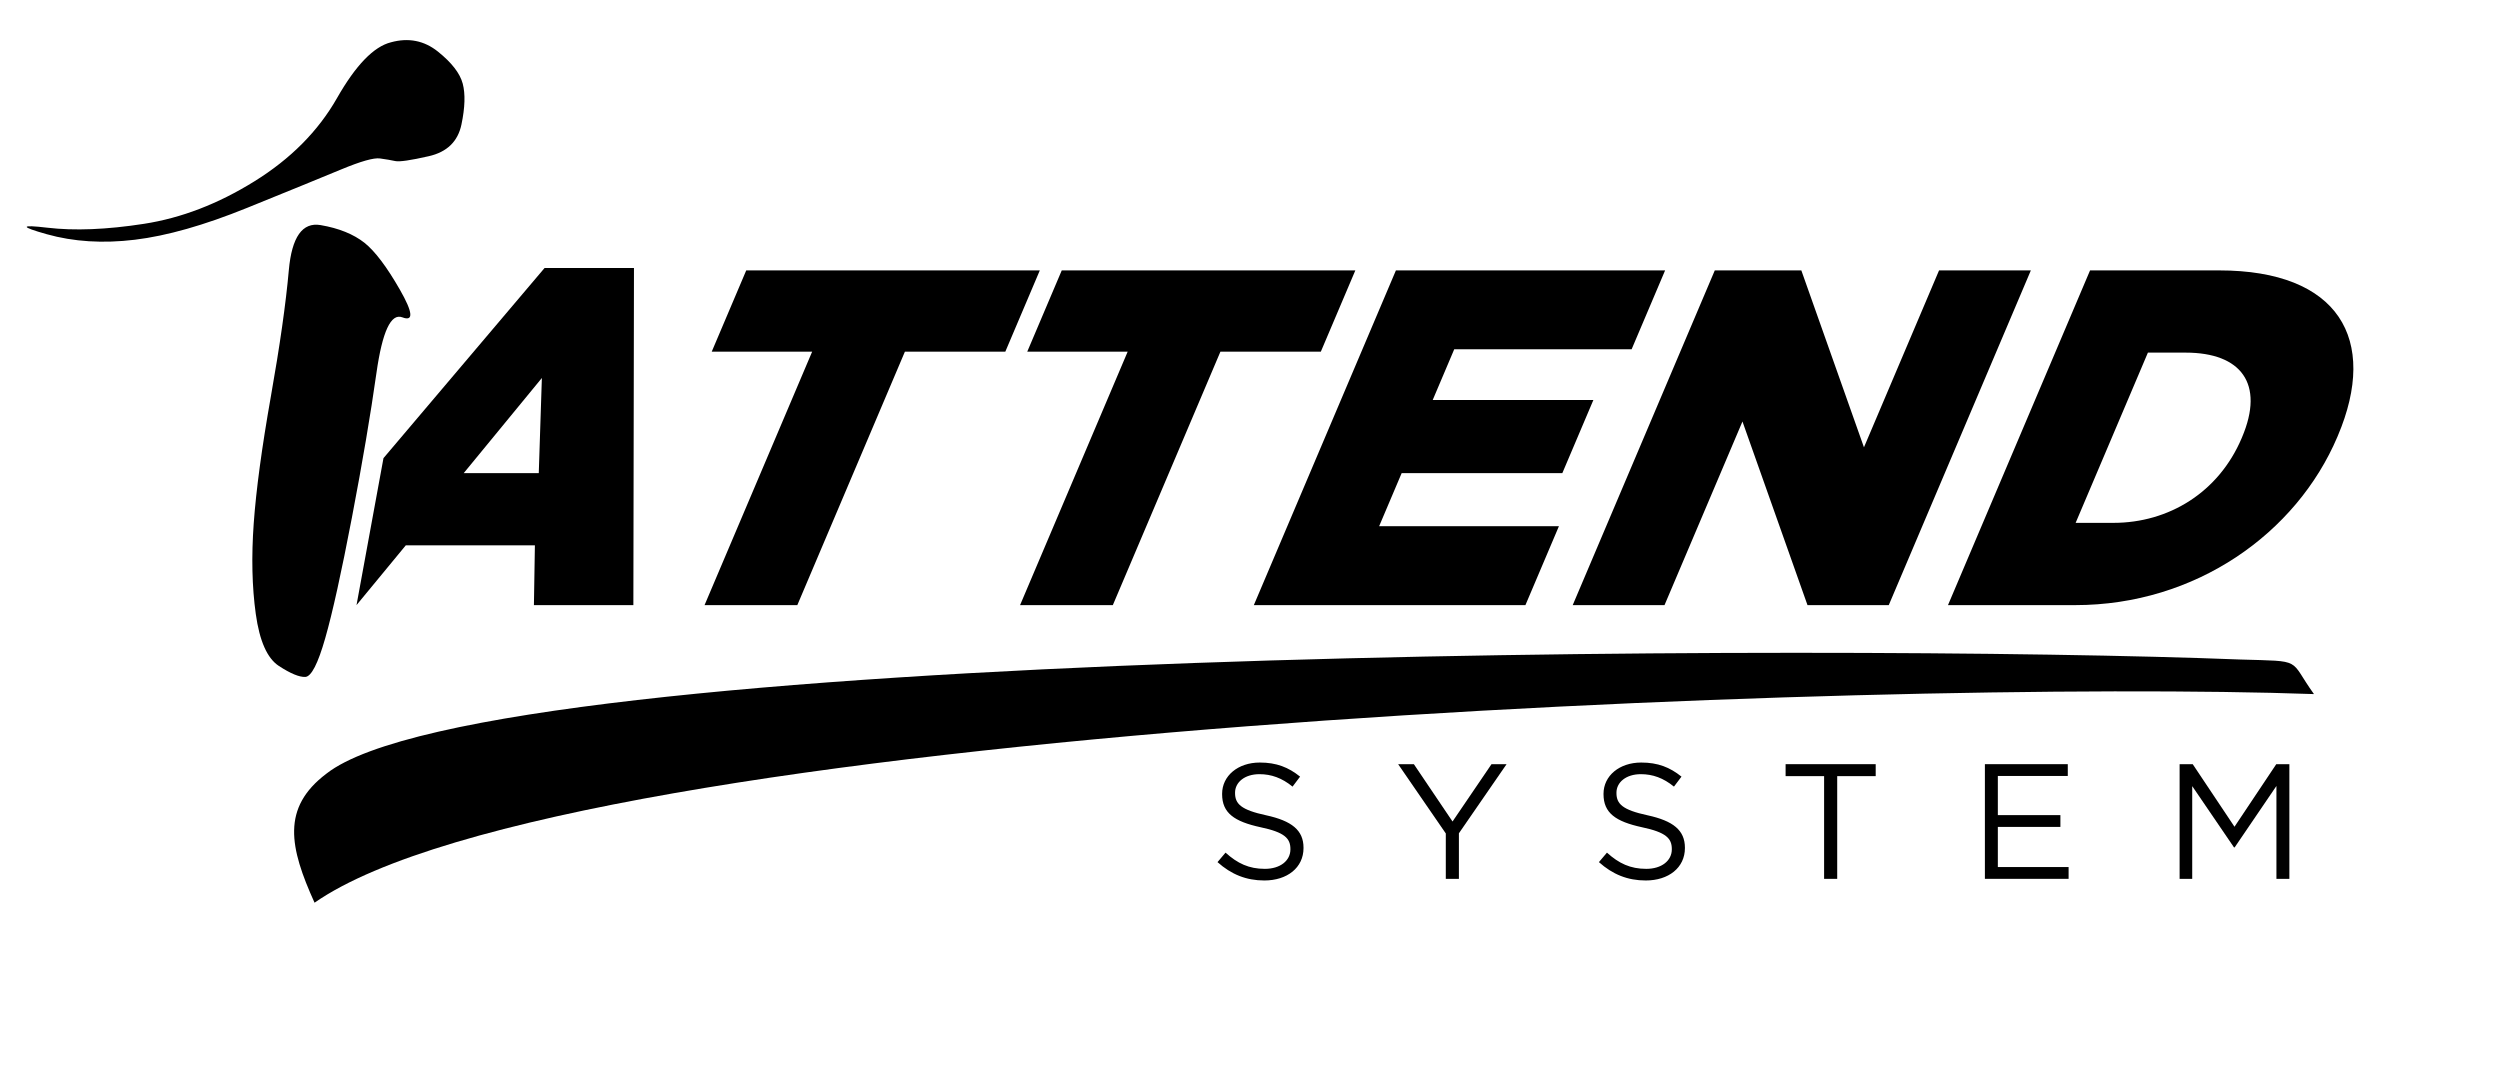
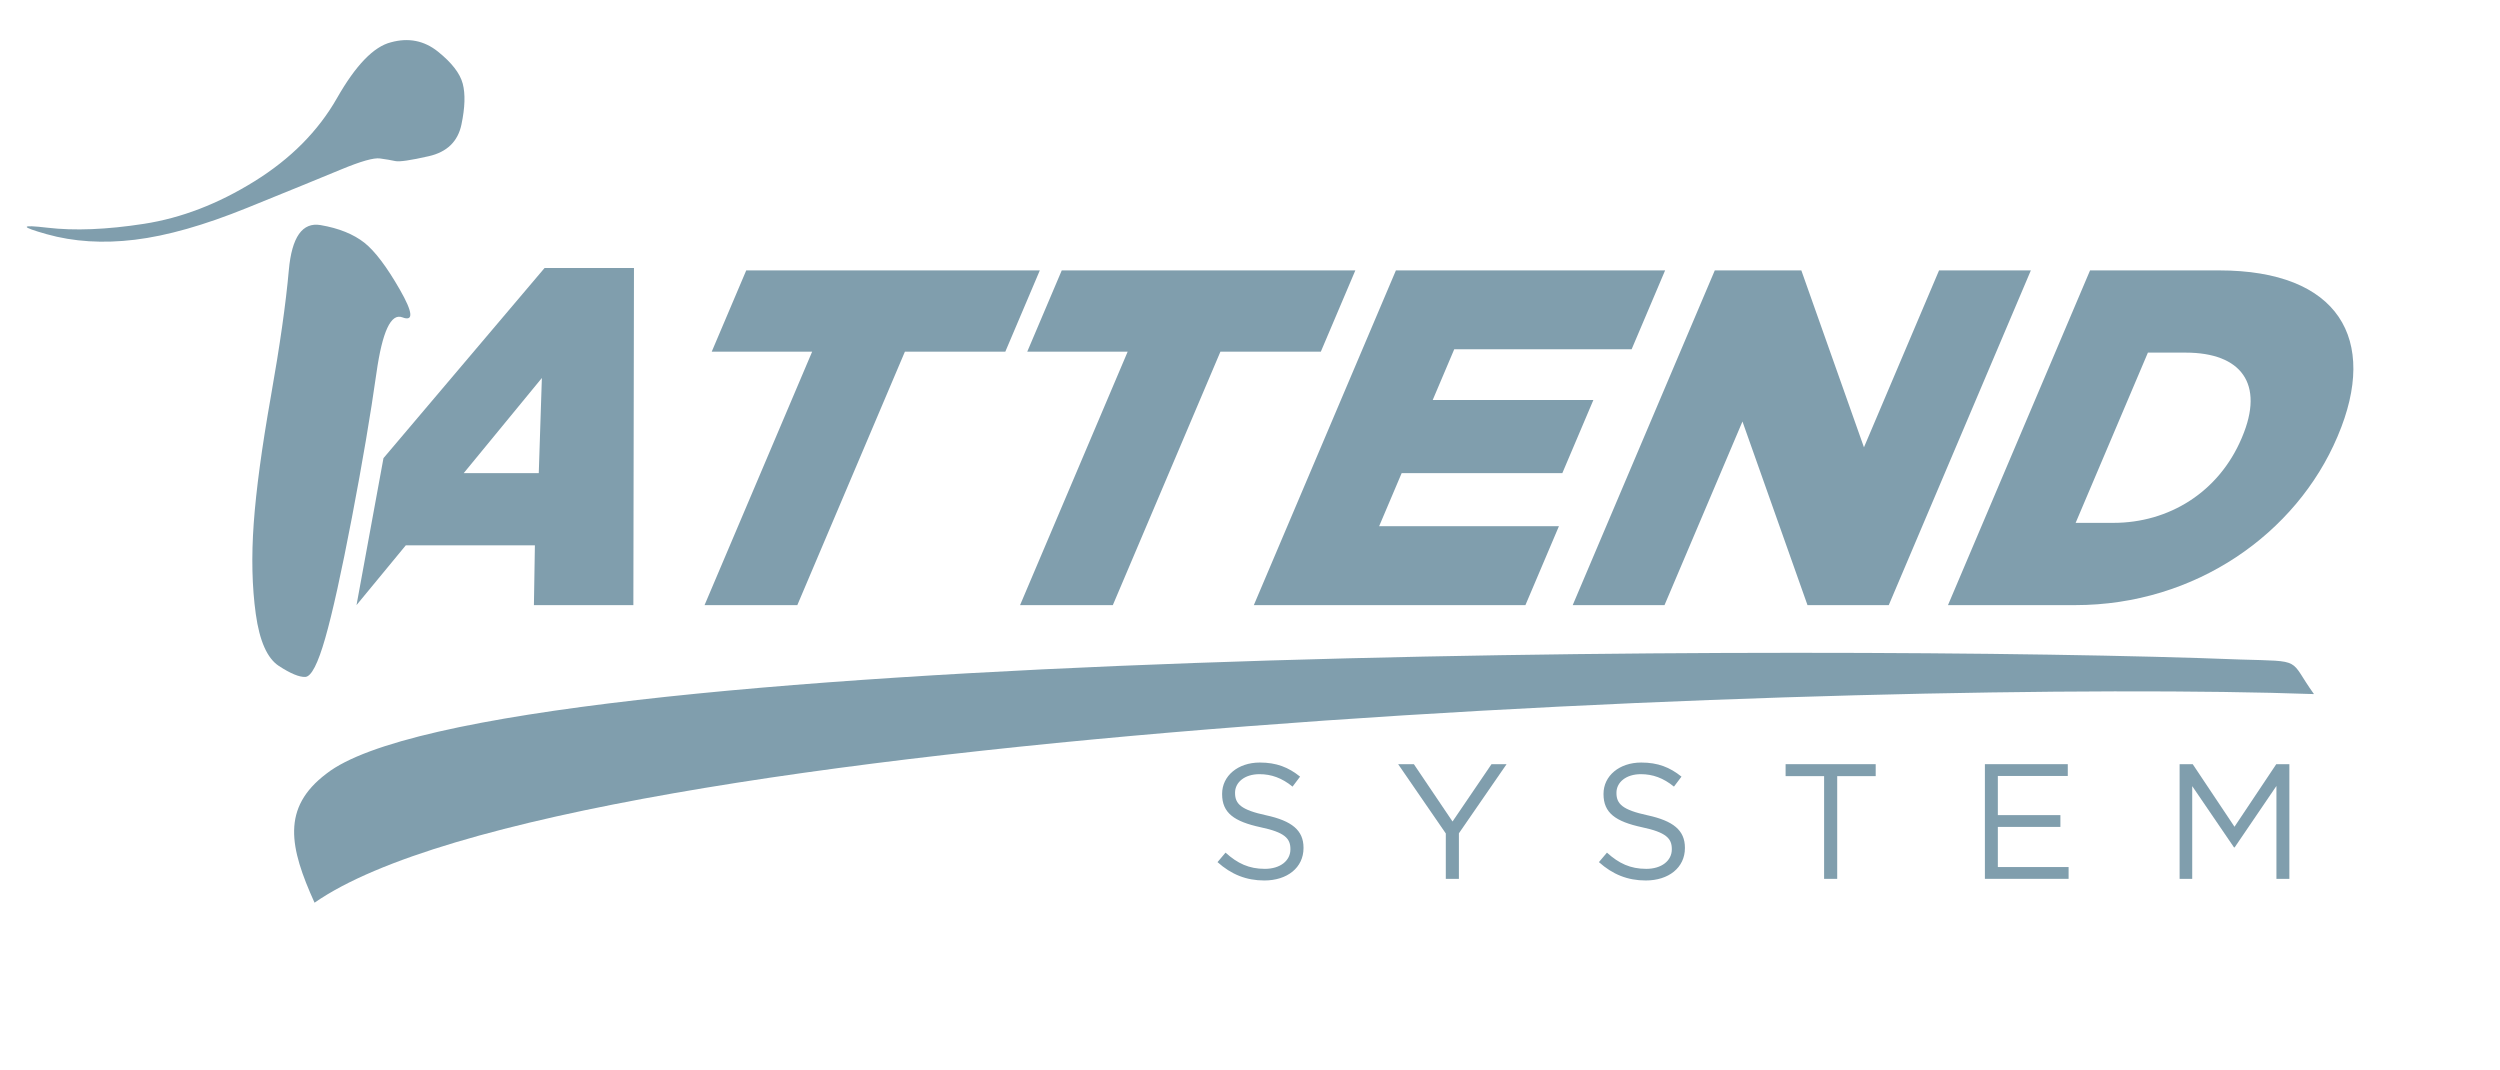
<svg xmlns="http://www.w3.org/2000/svg" version="1.1" id="Layer_1" x="0px" y="0px" width="187px" height="80px" viewBox="0 0 187 80" enable-background="new 0 0 187 80" xml:space="preserve">
  <g>
-     <path d="M40.733,20.047h6.688l-0.045,25.215h-7.439l0.073-4.471h-9.657l-3.686,4.471l2.017-10.993L40.733,20.047z M40.3,35.391   l0.232-7.118l-5.847,7.118H40.3z" />
-     <path d="M60.748,26.306h-7.511l2.581-6.08h21.96l-2.581,6.08h-7.511L59.64,45.262h-6.939L60.748,26.306z" />
-     <path d="M84.349,26.306h-7.511l2.581-6.08h21.96l-2.581,6.08h-7.511l-8.047,18.957h-6.939L84.349,26.306z" />
-     <path d="M104.414,20.226h20.136l-2.505,5.901h-13.269l-1.609,3.792h12.018l-2.323,5.472h-12.018l-1.685,3.97h13.448l-2.505,5.901   H93.787L104.414,20.226z" />
-     <path d="M128.266,20.226h6.474l4.684,13.233l5.617-13.233h6.867L141.28,45.262H135.2l-4.864-13.734l-5.83,13.734h-6.867   L128.266,20.226z" />
-     <path d="M156.336,20.226h9.657c8.941,0,11.942,5.15,8.875,12.375l-0.03,0.072c-3.067,7.225-10.602,12.59-19.615,12.59h-9.514   L156.336,20.226z M158.085,39.11c4.149,0,7.874-2.289,9.59-6.331l0.03-0.072c1.7-4.006-0.067-6.331-4.216-6.331h-2.826   l-5.405,12.733H158.085z" />
+     <path fill="#809EAD" d="M40.733,20.047h6.688l-0.045,25.215h-7.439l0.073-4.471h-9.657l-3.686,4.471l2.017-10.993L40.733,20.047z    M40.3,35.391l0.232-7.118l-5.847,7.118H40.3z" />
+     <path fill="#809EAD" d="M60.748,26.306h-7.511l2.581-6.08h21.96l-2.581,6.08h-7.511L59.64,45.262h-6.939L60.748,26.306z" />
+     <path fill="#809EAD" d="M84.349,26.306h-7.511l2.581-6.08h21.96l-2.581,6.08h-7.511L83.24,45.263h-6.939L84.349,26.306z" />
+     <path fill="#809EAD" d="M104.414,20.226h20.136l-2.505,5.901h-13.269l-1.609,3.792h12.018l-2.323,5.472h-12.018l-1.685,3.97h13.448   l-2.505,5.901H93.787L104.414,20.226z" />
+     <path fill="#809EAD" d="M128.266,20.226h6.474l4.684,13.233l5.617-13.233h6.867L141.28,45.262h-6.08l-4.864-13.734l-5.83,13.734   h-6.867L128.266,20.226z" />
+     <path fill="#809EAD" d="M156.336,20.226h9.657c8.941,0,11.942,5.15,8.875,12.375l-0.03,0.072   c-3.067,7.225-10.602,12.59-19.615,12.59h-9.514L156.336,20.226z M158.085,39.11c4.149,0,7.874-2.289,9.59-6.331l0.03-0.072   c1.7-4.006-0.067-6.331-4.216-6.331h-2.826l-5.405,12.733L158.085,39.11L158.085,39.11z" />
  </g>
-   <path d="M29.913,21.671c0.976,1.705,1.036,2.394,0.183,2.066c-0.853-0.328-1.499,1.061-1.938,4.163  c-0.438,3.104-1.05,6.707-1.834,10.809c-0.785,4.103-1.449,7.112-1.996,9.025c-0.546,1.914-1.044,2.88-1.493,2.9  c-0.448,0.02-1.108-0.254-1.977-0.822c-0.868-0.567-1.444-1.862-1.725-3.885c-0.282-2.022-0.333-4.283-0.154-6.786  c0.179-2.501,0.606-5.661,1.281-9.481c0.676-3.818,1.123-6.968,1.344-9.451c0.222-2.481,1.014-3.605,2.378-3.372  c1.364,0.234,2.46,0.677,3.288,1.329C28.056,18.798,28.937,19.966,29.913,21.671z M32.759,3.861  c1.031,0.827,1.648,1.624,1.852,2.393c0.204,0.77,0.172,1.789-0.095,3.06c-0.266,1.271-1.082,2.061-2.445,2.37  c-1.363,0.311-2.196,0.432-2.502,0.364c-0.304-0.067-0.687-0.132-1.148-0.196c-0.461-0.064-1.433,0.212-2.916,0.828  c-1.482,0.616-3.825,1.573-7.029,2.871c-3.204,1.299-6,2.093-8.387,2.381c-2.388,0.29-4.585,0.151-6.594-0.414  c-2.008-0.565-1.995-0.727,0.037-0.487c2.033,0.241,4.446,0.145,7.238-0.289c2.793-0.432,5.547-1.492,8.261-3.179  c2.715-1.685,4.773-3.76,6.177-6.225c1.403-2.464,2.75-3.856,4.039-4.175C30.558,2.804,31.729,3.036,32.759,3.861z" />
+   <path fill="#809EAD" d="M29.913,21.671c0.976,1.705,1.036,2.394,0.183,2.066c-0.853-0.328-1.499,1.061-1.938,4.163  c-0.438,3.104-1.05,6.707-1.834,10.809c-0.785,4.103-1.449,7.112-1.996,9.025c-0.546,1.914-1.044,2.88-1.493,2.9  c-0.448,0.02-1.108-0.254-1.977-0.822c-0.868-0.567-1.444-1.862-1.725-3.885c-0.282-2.022-0.333-4.283-0.154-6.786  c0.179-2.501,0.606-5.661,1.281-9.481c0.676-3.818,1.123-6.968,1.344-9.451c0.222-2.481,1.014-3.605,2.378-3.372  c1.364,0.234,2.46,0.677,3.288,1.329C28.056,18.798,28.937,19.966,29.913,21.671z M32.759,3.861  c1.031,0.827,1.648,1.624,1.852,2.393c0.204,0.77,0.172,1.789-0.095,3.06c-0.266,1.271-1.082,2.061-2.445,2.37  c-1.363,0.311-2.196,0.432-2.502,0.364c-0.304-0.067-0.687-0.132-1.148-0.196s-1.433,0.212-2.916,0.828  c-1.482,0.616-3.825,1.573-7.029,2.871c-3.204,1.299-6,2.093-8.387,2.381c-2.388,0.29-4.585,0.151-6.594-0.414  c-2.008-0.565-1.995-0.727,0.037-0.487c2.033,0.241,4.446,0.145,7.238-0.289c2.793-0.432,5.547-1.492,8.261-3.179  c2.715-1.685,4.773-3.76,6.177-6.225c1.403-2.464,2.75-3.856,4.039-4.175C30.558,2.804,31.729,3.036,32.759,3.861z" />
  <g>
-     <path d="M24.413,57.872c12.088-9.501,113.099-9.725,143.133-8.541c4.825,0.145,3.609-0.093,5.539,2.587   c-32.322-1.153-130.536,2.365-149.557,15.604C21.654,63.384,21.034,60.428,24.413,57.872z" />
+     <path fill="#809EAD" d="M24.413,57.872c12.088-9.501,113.099-9.725,143.133-8.541c4.825,0.145,3.609-0.093,5.539,2.587   c-32.322-1.153-130.536,2.365-149.557,15.604C21.654,63.384,21.034,60.428,24.413,57.872z" />
  </g>
  <g>
-     <path d="M91.07,64.487l0.601-0.71c0.894,0.809,1.752,1.213,2.94,1.213c1.152,0,1.912-0.612,1.912-1.458v-0.024   c0-0.796-0.429-1.25-2.23-1.63c-1.973-0.429-2.879-1.066-2.879-2.475v-0.025c0-1.348,1.188-2.34,2.818-2.34   c1.25,0,2.145,0.355,3.014,1.054l-0.563,0.747c-0.796-0.649-1.593-0.931-2.475-0.931c-1.115,0-1.826,0.613-1.826,1.385v0.024   c0,0.809,0.441,1.262,2.328,1.667c1.911,0.417,2.793,1.115,2.793,2.426v0.024c0,1.471-1.225,2.426-2.928,2.426   C93.214,65.86,92.1,65.406,91.07,64.487z" />
-     <path d="M108.146,62.343l-3.565-5.183h1.176l2.892,4.289l2.916-4.289h1.127l-3.566,5.171v3.406h-0.98V62.343z" />
-     <path d="M119.599,64.487l0.601-0.71c0.894,0.809,1.752,1.213,2.94,1.213c1.152,0,1.912-0.612,1.912-1.458v-0.024   c0-0.796-0.429-1.25-2.23-1.63c-1.973-0.429-2.879-1.066-2.879-2.475v-0.025c0-1.348,1.188-2.34,2.818-2.34   c1.25,0,2.145,0.355,3.014,1.054l-0.563,0.747c-0.796-0.649-1.593-0.931-2.475-0.931c-1.115,0-1.826,0.613-1.826,1.385v0.024   c0,0.809,0.441,1.262,2.328,1.667c1.911,0.417,2.793,1.115,2.793,2.426v0.024c0,1.471-1.225,2.426-2.928,2.426   C121.743,65.86,120.628,65.406,119.599,64.487z" />
-     <path d="M136.442,58.055h-2.879V57.16h6.739v0.895h-2.879v7.683h-0.98V58.055z" />
-     <path d="M148.47,57.16h6.2v0.882h-5.232v2.929h4.68v0.882h-4.68v3.002h5.293v0.882h-6.261V57.16z" />
-     <path d="M163.035,57.16h0.98l3.125,4.681l3.125-4.681h0.98v8.577h-0.968V58.79l-3.125,4.595h-0.049l-3.125-4.583v6.935h-0.943   V57.16z" />
+     <path fill="#809EAD" d="M91.07,64.487l0.601-0.71c0.894,0.809,1.752,1.213,2.94,1.213c1.152,0,1.912-0.612,1.912-1.458v-0.024   c0-0.796-0.429-1.25-2.23-1.63c-1.973-0.429-2.879-1.066-2.879-2.475v-0.025c0-1.348,1.188-2.34,2.818-2.34   c1.25,0,2.145,0.355,3.014,1.054l-0.563,0.747c-0.796-0.649-1.593-0.931-2.475-0.931c-1.115,0-1.826,0.613-1.826,1.385v0.024   c0,0.809,0.441,1.262,2.328,1.667c1.911,0.417,2.793,1.115,2.793,2.426v0.024c0,1.471-1.225,2.426-2.928,2.426   C93.214,65.86,92.1,65.406,91.07,64.487z" />
+     <path fill="#809EAD" d="M108.146,62.343l-3.565-5.183h1.176l2.892,4.289l2.916-4.289h1.127l-3.566,5.171v3.406h-0.98   C108.146,65.737,108.146,62.343,108.146,62.343z" />
+     <path fill="#809EAD" d="M119.599,64.487l0.601-0.71c0.894,0.809,1.752,1.213,2.94,1.213c1.152,0,1.912-0.612,1.912-1.458v-0.024   c0-0.796-0.429-1.25-2.23-1.63c-1.973-0.429-2.879-1.066-2.879-2.475v-0.025c0-1.348,1.188-2.34,2.818-2.34   c1.25,0,2.145,0.355,3.014,1.054l-0.563,0.747c-0.796-0.649-1.593-0.931-2.475-0.931c-1.115,0-1.826,0.613-1.826,1.385v0.024   c0,0.809,0.441,1.262,2.328,1.667c1.911,0.417,2.793,1.115,2.793,2.426v0.024c0,1.471-1.225,2.426-2.928,2.426   C121.743,65.86,120.628,65.406,119.599,64.487z" />
+     <path fill="#809EAD" d="M136.442,58.055h-2.879V57.16h6.739v0.895h-2.879v7.683h-0.98v-7.683H136.442z" />
+     <path fill="#809EAD" d="M148.47,57.16h6.2v0.882h-5.232v2.929h4.68v0.882h-4.68v3.002h5.293v0.882h-6.261V57.16z" />
+     <path fill="#809EAD" d="M163.035,57.16h0.98l3.125,4.681l3.125-4.681h0.98v8.577h-0.968V58.79l-3.125,4.595h-0.049l-3.125-4.583   v6.935h-0.943V57.16z" />
  </g>
</svg>
